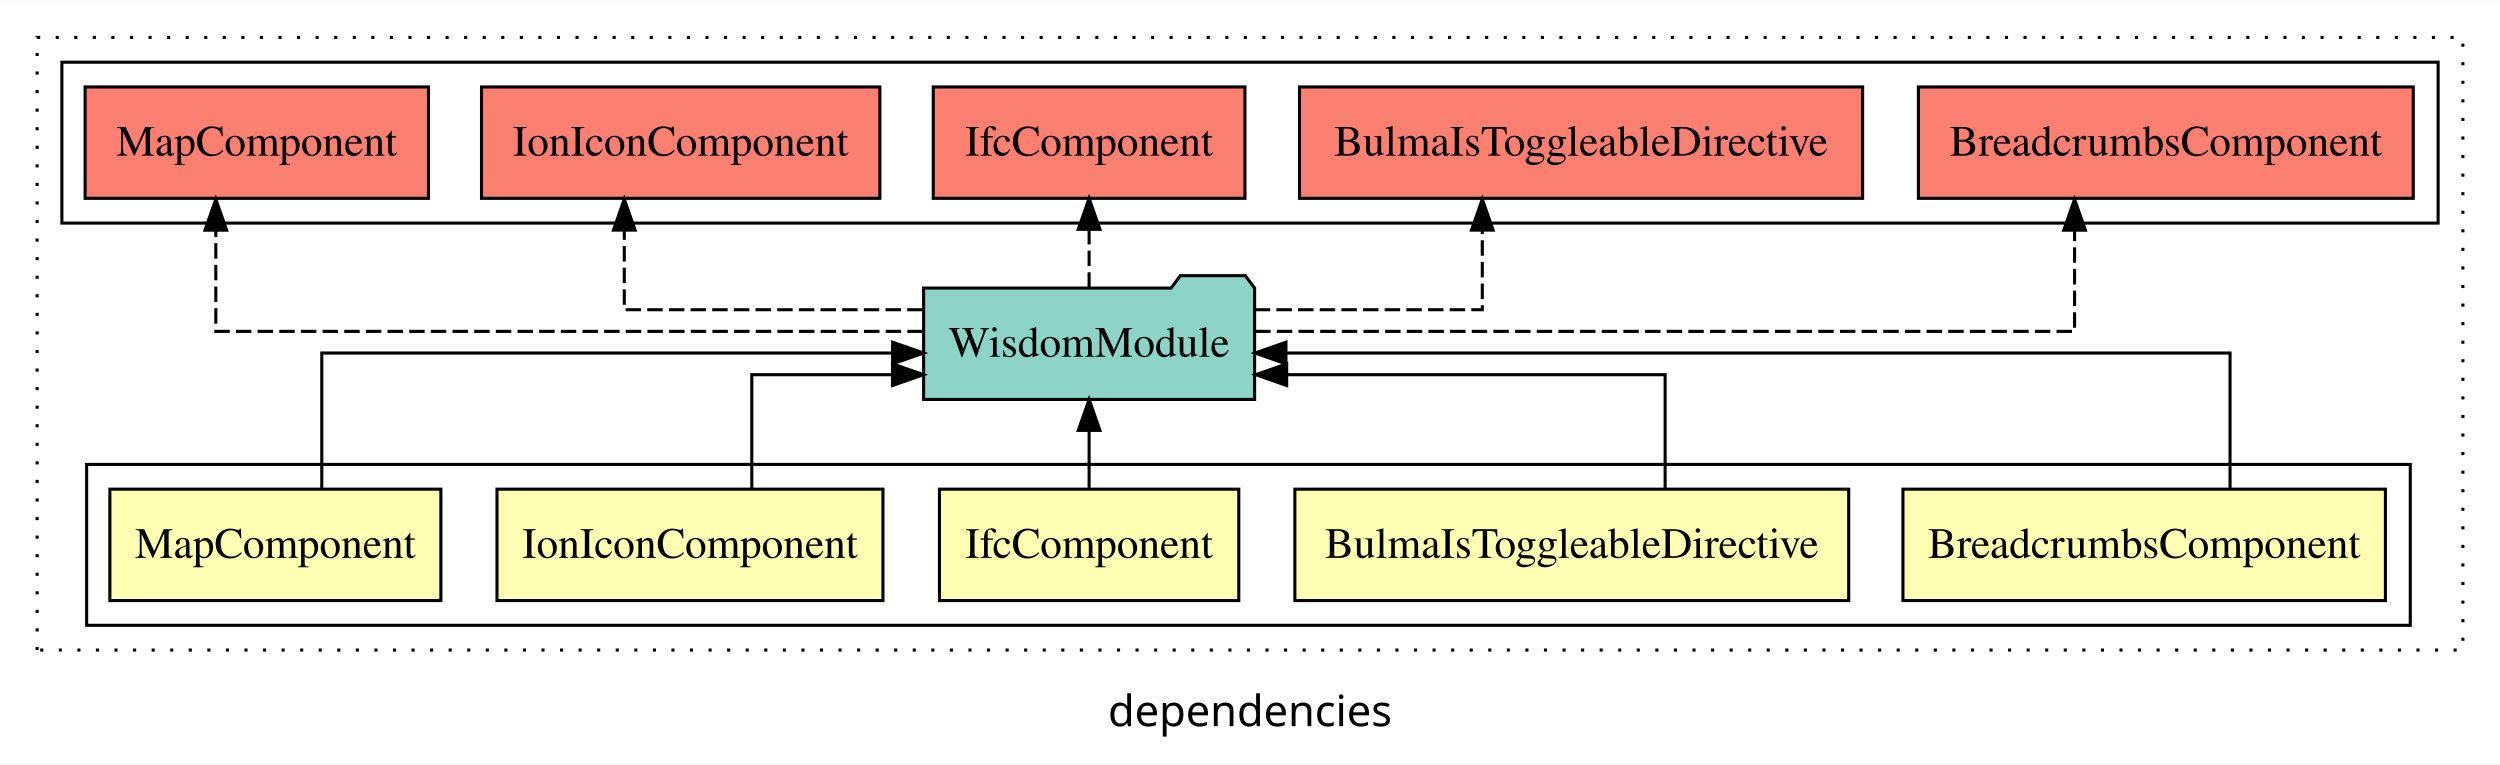
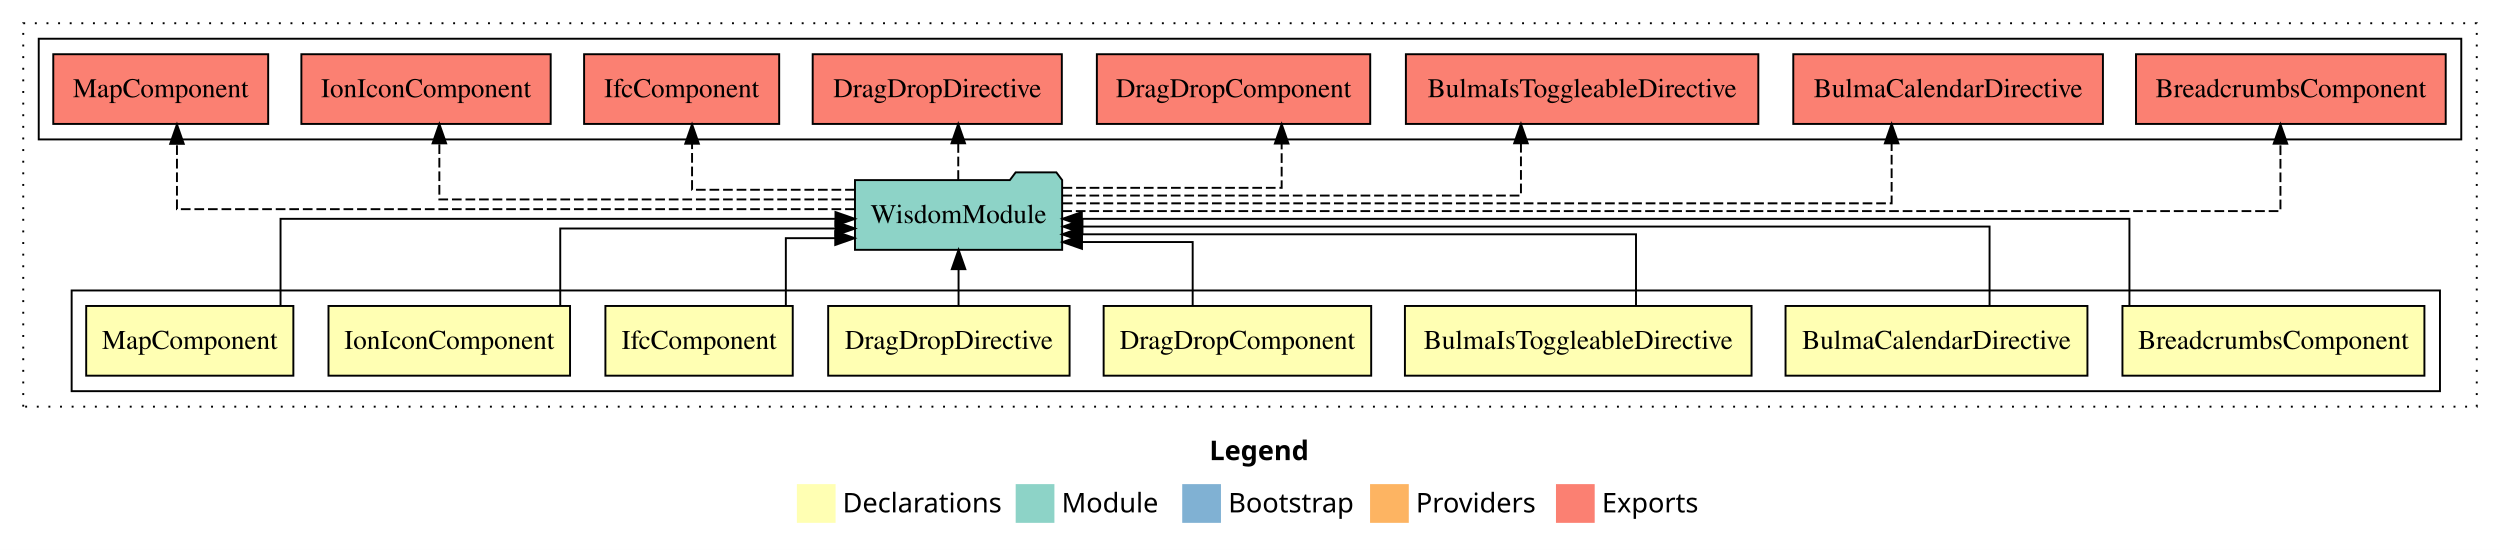
- <svg xmlns="http://www.w3.org/2000/svg" width="808pt" height="247pt" viewBox="0.00 0.00 808.00 246.80">
-   <g id="graph0" class="graph" transform="scale(1 1) rotate(0) translate(4 242.8)">
-     <polygon fill="white" stroke="transparent" points="-4,4 -4,-242.8 804,-242.8 804,4 -4,4" />
-     <text text-anchor="middle" x="400" y="-8.2" font-family="sans-serif" font-size="14.00">dependencies</text>
+ <svg xmlns="http://www.w3.org/2000/svg" width="1291pt" height="284pt" viewBox="0.00 0.00 1291.00 284.00">
+   <g id="graph0" class="graph" transform="scale(1 1) rotate(0) translate(4 280)">
+     <polygon fill="white" stroke="transparent" points="-4,4 -4,-280 1287,-280 1287,4 -4,4" />
+     <text text-anchor="start" x="620.51" y="-42.4" font-family="Times-12" font-weight="bold" font-size="14.00">Legend</text>
+     <polygon fill="#ffffb3" stroke="transparent" points="407.5,-10 407.5,-30 427.5,-30 427.5,-10 407.5,-10" />
+     <text text-anchor="start" x="431.13" y="-15.4" font-family="Times-12" font-size="14.00">  Declarations</text>
+     <polygon fill="#8dd3c7" stroke="transparent" points="520.5,-10 520.5,-30 540.5,-30 540.5,-10 520.5,-10" />
+     <text text-anchor="start" x="544.23" y="-15.4" font-family="Times-12" font-size="14.00">  Module</text>
+     <polygon fill="#80b1d3" stroke="transparent" points="606.5,-10 606.5,-30 626.5,-30 626.5,-10 606.5,-10" />
+     <text text-anchor="start" x="630.28" y="-15.4" font-family="Times-12" font-size="14.00">  Bootstrap</text>
+     <polygon fill="#fdb462" stroke="transparent" points="703.5,-10 703.5,-30 723.5,-30 723.5,-10 703.5,-10" />
+     <text text-anchor="start" x="727.17" y="-15.4" font-family="Times-12" font-size="14.00">  Providers</text>
+     <polygon fill="#fb8072" stroke="transparent" points="799.5,-10 799.5,-30 819.5,-30 819.5,-10 799.5,-10" />
+     <text text-anchor="start" x="823.23" y="-15.4" font-family="Times-12" font-size="14.00">  Exports</text>
    <g id="clust1" class="cluster">
-       <polygon fill="none" stroke="black" stroke-dasharray="1,5" points="8,-32.8 8,-230.8 792,-230.8 792,-32.8 8,-32.8" />
-     </g>
-     <g id="clust9" class="cluster">
-       <polygon fill="none" stroke="black" points="16,-170.8 16,-222.8 784,-222.8 784,-170.8 16,-170.8" />
+       <polygon fill="none" stroke="black" stroke-dasharray="1,5" points="8,-70 8,-268 1275,-268 1275,-70 8,-70" />
    </g>
    <g id="clust2" class="cluster">
-       <polygon fill="none" stroke="black" points="24,-40.8 24,-92.8 775,-92.8 775,-40.8 24,-40.8" />
+       <polygon fill="none" stroke="black" points="33,-78 33,-130 1256,-130 1256,-78 33,-78" />
+     </g>
+     <g id="clust12" class="cluster">
+       <polygon fill="none" stroke="black" points="16,-208 16,-260 1267,-260 1267,-208 16,-208" />
    </g>
    <g id="node1" class="node">
-       <polygon fill="#ffffb3" stroke="black" points="766.97,-84.8 611.03,-84.8 611.03,-48.8 766.97,-48.8 766.97,-84.8" />
-       <text text-anchor="middle" x="689" y="-62.6" font-family="Times,serif" font-size="14.00">BreadcrumbsComponent</text>
+       <polygon fill="#ffffb3" stroke="black" points="1247.97,-122 1092.03,-122 1092.03,-86 1247.97,-86 1247.97,-122" />
+       <text text-anchor="middle" x="1170" y="-99.8" font-family="Times,serif" font-size="14.00">BreadcrumbsComponent</text>
+     </g>
+     <g id="node9" class="node">
+       <polygon fill="#8dd3c7" stroke="black" points="544.49,-187 541.49,-191 520.49,-191 517.49,-187 437.51,-187 437.51,-151 544.49,-151 544.49,-187" />
+       <text text-anchor="middle" x="491" y="-164.8" font-family="Times,serif" font-size="14.00">WisdomModule</text>
+     </g>
+     <g id="edge1" class="edge">
+       <path fill="none" stroke="black" d="M1095.64,-122.22C1095.64,-140.83 1095.64,-167 1095.64,-167 1095.64,-167 554.66,-167 554.66,-167" />
+       <polygon fill="black" stroke="black" points="554.66,-163.5 544.66,-167 554.66,-170.5 554.66,-163.5" />
+     </g>
+     <g id="node2" class="node">
+       <polygon fill="#ffffb3" stroke="black" points="1073.95,-122 918.05,-122 918.05,-86 1073.95,-86 1073.95,-122" />
+       <text text-anchor="middle" x="996" y="-99.8" font-family="Times,serif" font-size="14.00">BulmaCalendarDirective</text>
+     </g>
+     <g id="edge2" class="edge">
+       <path fill="none" stroke="black" d="M1023.41,-122.02C1023.41,-139.37 1023.41,-163 1023.41,-163 1023.41,-163 554.98,-163 554.98,-163" />
+       <polygon fill="black" stroke="black" points="554.98,-159.5 544.98,-163 554.98,-166.5 554.98,-159.5" />
+     </g>
+     <g id="node3" class="node">
+       <polygon fill="#ffffb3" stroke="black" points="900.5,-122 721.5,-122 721.5,-86 900.5,-86 900.5,-122" />
+       <text text-anchor="middle" x="811" y="-99.8" font-family="Times,serif" font-size="14.00">BulmaIsToggleableDirective</text>
+     </g>
+     <g id="edge3" class="edge">
+       <path fill="none" stroke="black" d="M840.83,-122.01C840.83,-138.05 840.83,-159 840.83,-159 840.83,-159 554.51,-159 554.51,-159" />
+       <polygon fill="black" stroke="black" points="554.51,-155.5 544.51,-159 554.51,-162.5 554.51,-155.5" />
+     </g>
+     <g id="node4" class="node">
+       <polygon fill="#ffffb3" stroke="black" points="704.08,-122 565.92,-122 565.92,-86 704.08,-86 704.08,-122" />
+       <text text-anchor="middle" x="635" y="-99.8" font-family="Times,serif" font-size="14.00">DragDropComponent</text>
+     </g>
+     <g id="edge4" class="edge">
+       <path fill="none" stroke="black" d="M611.9,-122.12C611.9,-136.78 611.9,-155 611.9,-155 611.9,-155 554.73,-155 554.73,-155" />
+       <polygon fill="black" stroke="black" points="554.73,-151.5 544.73,-155 554.73,-158.5 554.73,-151.5" />
+     </g>
+     <g id="node5" class="node">
+       <polygon fill="#ffffb3" stroke="black" points="548.33,-122 423.67,-122 423.67,-86 548.33,-86 548.33,-122" />
+       <text text-anchor="middle" x="486" y="-99.8" font-family="Times,serif" font-size="14.00">DragDropDirective</text>
+     </g>
+     <g id="edge5" class="edge">
+       <path fill="none" stroke="black" d="M491,-122.11C491,-122.11 491,-140.99 491,-140.99" />
+       <polygon fill="black" stroke="black" points="487.5,-140.99 491,-150.99 494.5,-140.99 487.5,-140.99" />
    </g>
    <g id="node6" class="node">
-       <polygon fill="#8dd3c7" stroke="black" points="401.49,-149.8 398.49,-153.8 377.49,-153.8 374.49,-149.8 294.51,-149.8 294.51,-113.8 401.49,-113.8 401.49,-149.8" />
-       <text text-anchor="middle" x="348" y="-127.6" font-family="Times,serif" font-size="14.00">WisdomModule</text>
+       <polygon fill="#ffffb3" stroke="black" points="405.37,-122 308.63,-122 308.63,-86 405.37,-86 405.37,-122" />
+       <text text-anchor="middle" x="357" y="-99.8" font-family="Times,serif" font-size="14.00">IfcComponent</text>
    </g>
-     <g id="edge1" class="edge">
-       <path fill="none" stroke="black" d="M716.75,-85.07C716.75,-103.36 716.75,-128.8 716.75,-128.8 716.75,-128.8 411.62,-128.8 411.62,-128.8" />
-       <polygon fill="black" stroke="black" points="411.62,-125.3 401.62,-128.8 411.62,-132.3 411.62,-125.3" />
-     </g>
-     <g id="node2" class="node">
-       <polygon fill="#ffffb3" stroke="black" points="593.5,-84.8 414.5,-84.8 414.5,-48.8 593.5,-48.8 593.5,-84.8" />
-       <text text-anchor="middle" x="504" y="-62.6" font-family="Times,serif" font-size="14.00">BulmaIsToggleableDirective</text>
-     </g>
-     <g id="edge2" class="edge">
-       <path fill="none" stroke="black" d="M534.17,-84.81C534.17,-100.85 534.17,-121.8 534.17,-121.8 534.17,-121.8 411.85,-121.8 411.85,-121.8" />
-       <polygon fill="black" stroke="black" points="411.85,-118.3 401.85,-121.8 411.85,-125.3 411.85,-118.3" />
-     </g>
-     <g id="node3" class="node">
-       <polygon fill="#ffffb3" stroke="black" points="396.37,-84.8 299.63,-84.8 299.63,-48.8 396.37,-48.8 396.37,-84.8" />
-       <text text-anchor="middle" x="348" y="-62.6" font-family="Times,serif" font-size="14.00">IfcComponent</text>
-     </g>
-     <g id="edge3" class="edge">
-       <path fill="none" stroke="black" d="M348,-84.91C348,-84.91 348,-103.79 348,-103.79" />
-       <polygon fill="black" stroke="black" points="344.5,-103.79 348,-113.79 351.5,-103.79 344.5,-103.79" />
-     </g>
-     <g id="node4" class="node">
-       <polygon fill="#ffffb3" stroke="black" points="281.37,-84.8 156.63,-84.8 156.63,-48.8 281.37,-48.8 281.37,-84.8" />
-       <text text-anchor="middle" x="219" y="-62.6" font-family="Times,serif" font-size="14.00">IonIconComponent</text>
-     </g>
-     <g id="edge4" class="edge">
-       <path fill="none" stroke="black" d="M238.98,-84.81C238.98,-100.85 238.98,-121.8 238.98,-121.8 238.98,-121.8 284.45,-121.8 284.45,-121.8" />
-       <polygon fill="black" stroke="black" points="284.45,-125.3 294.45,-121.8 284.45,-118.3 284.45,-125.3" />
-     </g>
-     <g id="node5" class="node">
-       <polygon fill="#ffffb3" stroke="black" points="138.49,-84.8 31.51,-84.8 31.51,-48.8 138.49,-48.8 138.49,-84.8" />
-       <text text-anchor="middle" x="85" y="-62.6" font-family="Times,serif" font-size="14.00">MapComponent</text>
-     </g>
-     <g id="edge5" class="edge">
-       <path fill="none" stroke="black" d="M100,-85.07C100,-103.36 100,-128.8 100,-128.8 100,-128.8 284.49,-128.8 284.49,-128.8" />
-       <polygon fill="black" stroke="black" points="284.49,-132.3 294.49,-128.8 284.49,-125.3 284.49,-132.3" />
+     <g id="edge6" class="edge">
+       <path fill="none" stroke="black" d="M401.81,-122.24C401.81,-137.57 401.81,-157 401.81,-157 401.81,-157 427.32,-157 427.32,-157" />
+       <polygon fill="black" stroke="black" points="427.32,-160.5 437.32,-157 427.32,-153.5 427.32,-160.5" />
    </g>
    <g id="node7" class="node">
-       <polygon fill="#fb8072" stroke="black" points="775.97,-214.8 616.03,-214.8 616.03,-178.8 775.97,-178.8 775.97,-214.8" />
-       <text text-anchor="middle" x="696" y="-192.6" font-family="Times,serif" font-size="14.00">BreadcrumbsComponent </text>
+       <polygon fill="#ffffb3" stroke="black" points="290.37,-122 165.63,-122 165.63,-86 290.37,-86 290.37,-122" />
+       <text text-anchor="middle" x="228" y="-99.8" font-family="Times,serif" font-size="14.00">IonIconComponent</text>
    </g>
-     <g id="edge6" class="edge">
-       <path fill="none" stroke="black" stroke-dasharray="5,2" d="M401.67,-135.8C492.44,-135.8 666.5,-135.8 666.5,-135.8 666.5,-135.8 666.5,-168.5 666.5,-168.5" />
-       <polygon fill="black" stroke="black" points="663,-168.5 666.5,-178.5 670,-168.5 663,-168.5" />
+     <g id="edge7" class="edge">
+       <path fill="none" stroke="black" d="M285.31,-122.03C285.31,-139.06 285.31,-162 285.31,-162 285.31,-162 427.49,-162 427.49,-162" />
+       <polygon fill="black" stroke="black" points="427.49,-165.5 437.49,-162 427.49,-158.5 427.49,-165.5" />
    </g>
    <g id="node8" class="node">
-       <polygon fill="#fb8072" stroke="black" points="598,-214.8 416,-214.8 416,-178.8 598,-178.8 598,-214.8" />
-       <text text-anchor="middle" x="507" y="-192.6" font-family="Times,serif" font-size="14.00">BulmaIsToggleableDirective </text>
-     </g>
-     <g id="edge7" class="edge">
-       <path fill="none" stroke="black" stroke-dasharray="5,2" d="M401.53,-142.8C436.26,-142.8 475.08,-142.8 475.08,-142.8 475.08,-142.8 475.08,-168.52 475.08,-168.52" />
-       <polygon fill="black" stroke="black" points="471.58,-168.52 475.08,-178.52 478.58,-168.52 471.58,-168.52" />
-     </g>
-     <g id="node9" class="node">
-       <polygon fill="#fb8072" stroke="black" points="398.37,-214.8 297.63,-214.8 297.63,-178.8 398.37,-178.8 398.37,-214.8" />
-       <text text-anchor="middle" x="348" y="-192.6" font-family="Times,serif" font-size="14.00">IfcComponent </text>
+       <polygon fill="#ffffb3" stroke="black" points="147.49,-122 40.51,-122 40.51,-86 147.49,-86 147.49,-122" />
+       <text text-anchor="middle" x="94" y="-99.8" font-family="Times,serif" font-size="14.00">MapComponent</text>
    </g>
    <g id="edge8" class="edge">
-       <path fill="none" stroke="black" stroke-dasharray="5,2" d="M348,-149.91C348,-149.91 348,-168.79 348,-168.79" />
-       <polygon fill="black" stroke="black" points="344.5,-168.79 348,-178.79 351.5,-168.79 344.5,-168.79" />
+       <path fill="none" stroke="black" d="M140.87,-122.22C140.87,-140.83 140.87,-167 140.87,-167 140.87,-167 427.44,-167 427.44,-167" />
+       <polygon fill="black" stroke="black" points="427.44,-170.5 437.44,-167 427.44,-163.5 427.44,-170.5" />
    </g>
    <g id="node10" class="node">
-       <polygon fill="#fb8072" stroke="black" points="280.37,-214.8 151.63,-214.8 151.63,-178.8 280.37,-178.8 280.37,-214.8" />
-       <text text-anchor="middle" x="216" y="-192.6" font-family="Times,serif" font-size="14.00">IonIconComponent </text>
+       <polygon fill="#fb8072" stroke="black" points="1258.97,-252 1099.03,-252 1099.03,-216 1258.97,-216 1258.97,-252" />
+       <text text-anchor="middle" x="1179" y="-229.8" font-family="Times,serif" font-size="14.00">BreadcrumbsComponent </text>
    </g>
    <g id="edge9" class="edge">
-       <path fill="none" stroke="black" stroke-dasharray="5,2" d="M294.19,-142.8C251.08,-142.8 197.77,-142.8 197.77,-142.8 197.77,-142.8 197.77,-168.52 197.77,-168.52" />
-       <polygon fill="black" stroke="black" points="194.27,-168.52 197.77,-178.52 201.27,-168.52 194.27,-168.52" />
+       <path fill="none" stroke="black" stroke-dasharray="5,2" d="M544.56,-171C705.49,-171 1173.62,-171 1173.62,-171 1173.62,-171 1173.62,-205.78 1173.62,-205.78" />
+       <polygon fill="black" stroke="black" points="1170.13,-205.78 1173.62,-215.78 1177.13,-205.78 1170.13,-205.78" />
    </g>
    <g id="node11" class="node">
-       <polygon fill="#fb8072" stroke="black" points="134.49,-214.8 23.51,-214.8 23.51,-178.8 134.49,-178.8 134.49,-214.8" />
-       <text text-anchor="middle" x="79" y="-192.6" font-family="Times,serif" font-size="14.00">MapComponent </text>
+       <polygon fill="#fb8072" stroke="black" points="1081.95,-252 922.05,-252 922.05,-216 1081.95,-216 1081.95,-252" />
+       <text text-anchor="middle" x="1002" y="-229.8" font-family="Times,serif" font-size="14.00">BulmaCalendarDirective </text>
    </g>
    <g id="edge10" class="edge">
-       <path fill="none" stroke="black" stroke-dasharray="5,2" d="M294.25,-135.8C212.35,-135.8 65.75,-135.8 65.75,-135.8 65.75,-135.8 65.75,-168.5 65.75,-168.5" />
-       <polygon fill="black" stroke="black" points="62.25,-168.5 65.75,-178.5 69.25,-168.5 62.25,-168.5" />
+       <path fill="none" stroke="black" stroke-dasharray="5,2" d="M544.87,-175C670.61,-175 972.84,-175 972.84,-175 972.84,-175 972.84,-205.98 972.84,-205.98" />
+       <polygon fill="black" stroke="black" points="969.34,-205.98 972.84,-215.98 976.34,-205.98 969.34,-205.98" />
+     </g>
+     <g id="node12" class="node">
+       <polygon fill="#fb8072" stroke="black" points="904,-252 722,-252 722,-216 904,-216 904,-252" />
+       <text text-anchor="middle" x="813" y="-229.8" font-family="Times,serif" font-size="14.00">BulmaIsToggleableDirective </text>
+     </g>
+     <g id="edge11" class="edge">
+       <path fill="none" stroke="black" stroke-dasharray="5,2" d="M544.61,-179C628.52,-179 781.42,-179 781.42,-179 781.42,-179 781.42,-205.99 781.42,-205.99" />
+       <polygon fill="black" stroke="black" points="777.92,-205.99 781.42,-215.99 784.92,-205.99 777.92,-205.99" />
+     </g>
+     <g id="node13" class="node">
+       <polygon fill="#fb8072" stroke="black" points="703.58,-252 562.42,-252 562.42,-216 703.58,-216 703.58,-252" />
+       <text text-anchor="middle" x="633" y="-229.8" font-family="Times,serif" font-size="14.00">DragDropComponent </text>
+     </g>
+     <g id="edge12" class="edge">
+       <path fill="none" stroke="black" stroke-dasharray="5,2" d="M544.71,-183C593.48,-183 657.85,-183 657.85,-183 657.85,-183 657.85,-205.88 657.85,-205.88" />
+       <polygon fill="black" stroke="black" points="654.35,-205.88 657.85,-215.88 661.35,-205.88 654.35,-205.88" />
+     </g>
+     <g id="node14" class="node">
+       <polygon fill="#fb8072" stroke="black" points="544.33,-252 415.67,-252 415.67,-216 544.33,-216 544.33,-252" />
+       <text text-anchor="middle" x="480" y="-229.8" font-family="Times,serif" font-size="14.00">DragDropDirective </text>
+     </g>
+     <g id="edge13" class="edge">
+       <path fill="none" stroke="black" stroke-dasharray="5,2" d="M490.84,-187.11C490.84,-187.11 490.84,-205.99 490.84,-205.99" />
+       <polygon fill="black" stroke="black" points="487.34,-205.99 490.84,-215.99 494.34,-205.99 487.34,-205.99" />
+     </g>
+     <g id="node15" class="node">
+       <polygon fill="#fb8072" stroke="black" points="398.37,-252 297.63,-252 297.63,-216 398.37,-216 398.37,-252" />
+       <text text-anchor="middle" x="348" y="-229.8" font-family="Times,serif" font-size="14.00">IfcComponent </text>
+     </g>
+     <g id="edge14" class="edge">
+       <path fill="none" stroke="black" stroke-dasharray="5,2" d="M437.4,-182C398.75,-182 353.38,-182 353.38,-182 353.38,-182 353.38,-205.81 353.38,-205.81" />
+       <polygon fill="black" stroke="black" points="349.88,-205.81 353.38,-215.81 356.88,-205.81 349.88,-205.81" />
+     </g>
+     <g id="node16" class="node">
+       <polygon fill="#fb8072" stroke="black" points="280.37,-252 151.63,-252 151.63,-216 280.37,-216 280.37,-252" />
+       <text text-anchor="middle" x="216" y="-229.8" font-family="Times,serif" font-size="14.00">IonIconComponent </text>
+     </g>
+     <g id="edge15" class="edge">
+       <path fill="none" stroke="black" stroke-dasharray="5,2" d="M437.39,-177C359.14,-177 222.88,-177 222.88,-177 222.88,-177 222.88,-205.96 222.88,-205.96" />
+       <polygon fill="black" stroke="black" points="219.38,-205.96 222.88,-215.96 226.38,-205.96 219.38,-205.96" />
+     </g>
+     <g id="node17" class="node">
+       <polygon fill="#fb8072" stroke="black" points="134.49,-252 23.51,-252 23.51,-216 134.49,-216 134.49,-252" />
+       <text text-anchor="middle" x="79" y="-229.8" font-family="Times,serif" font-size="14.00">MapComponent </text>
+     </g>
+     <g id="edge16" class="edge">
+       <path fill="none" stroke="black" stroke-dasharray="5,2" d="M437.4,-172C327.61,-172 87.38,-172 87.38,-172 87.38,-172 87.38,-205.73 87.38,-205.73" />
+       <polygon fill="black" stroke="black" points="83.88,-205.73 87.38,-215.73 90.88,-205.73 83.88,-205.73" />
    </g>
  </g>
</svg>
